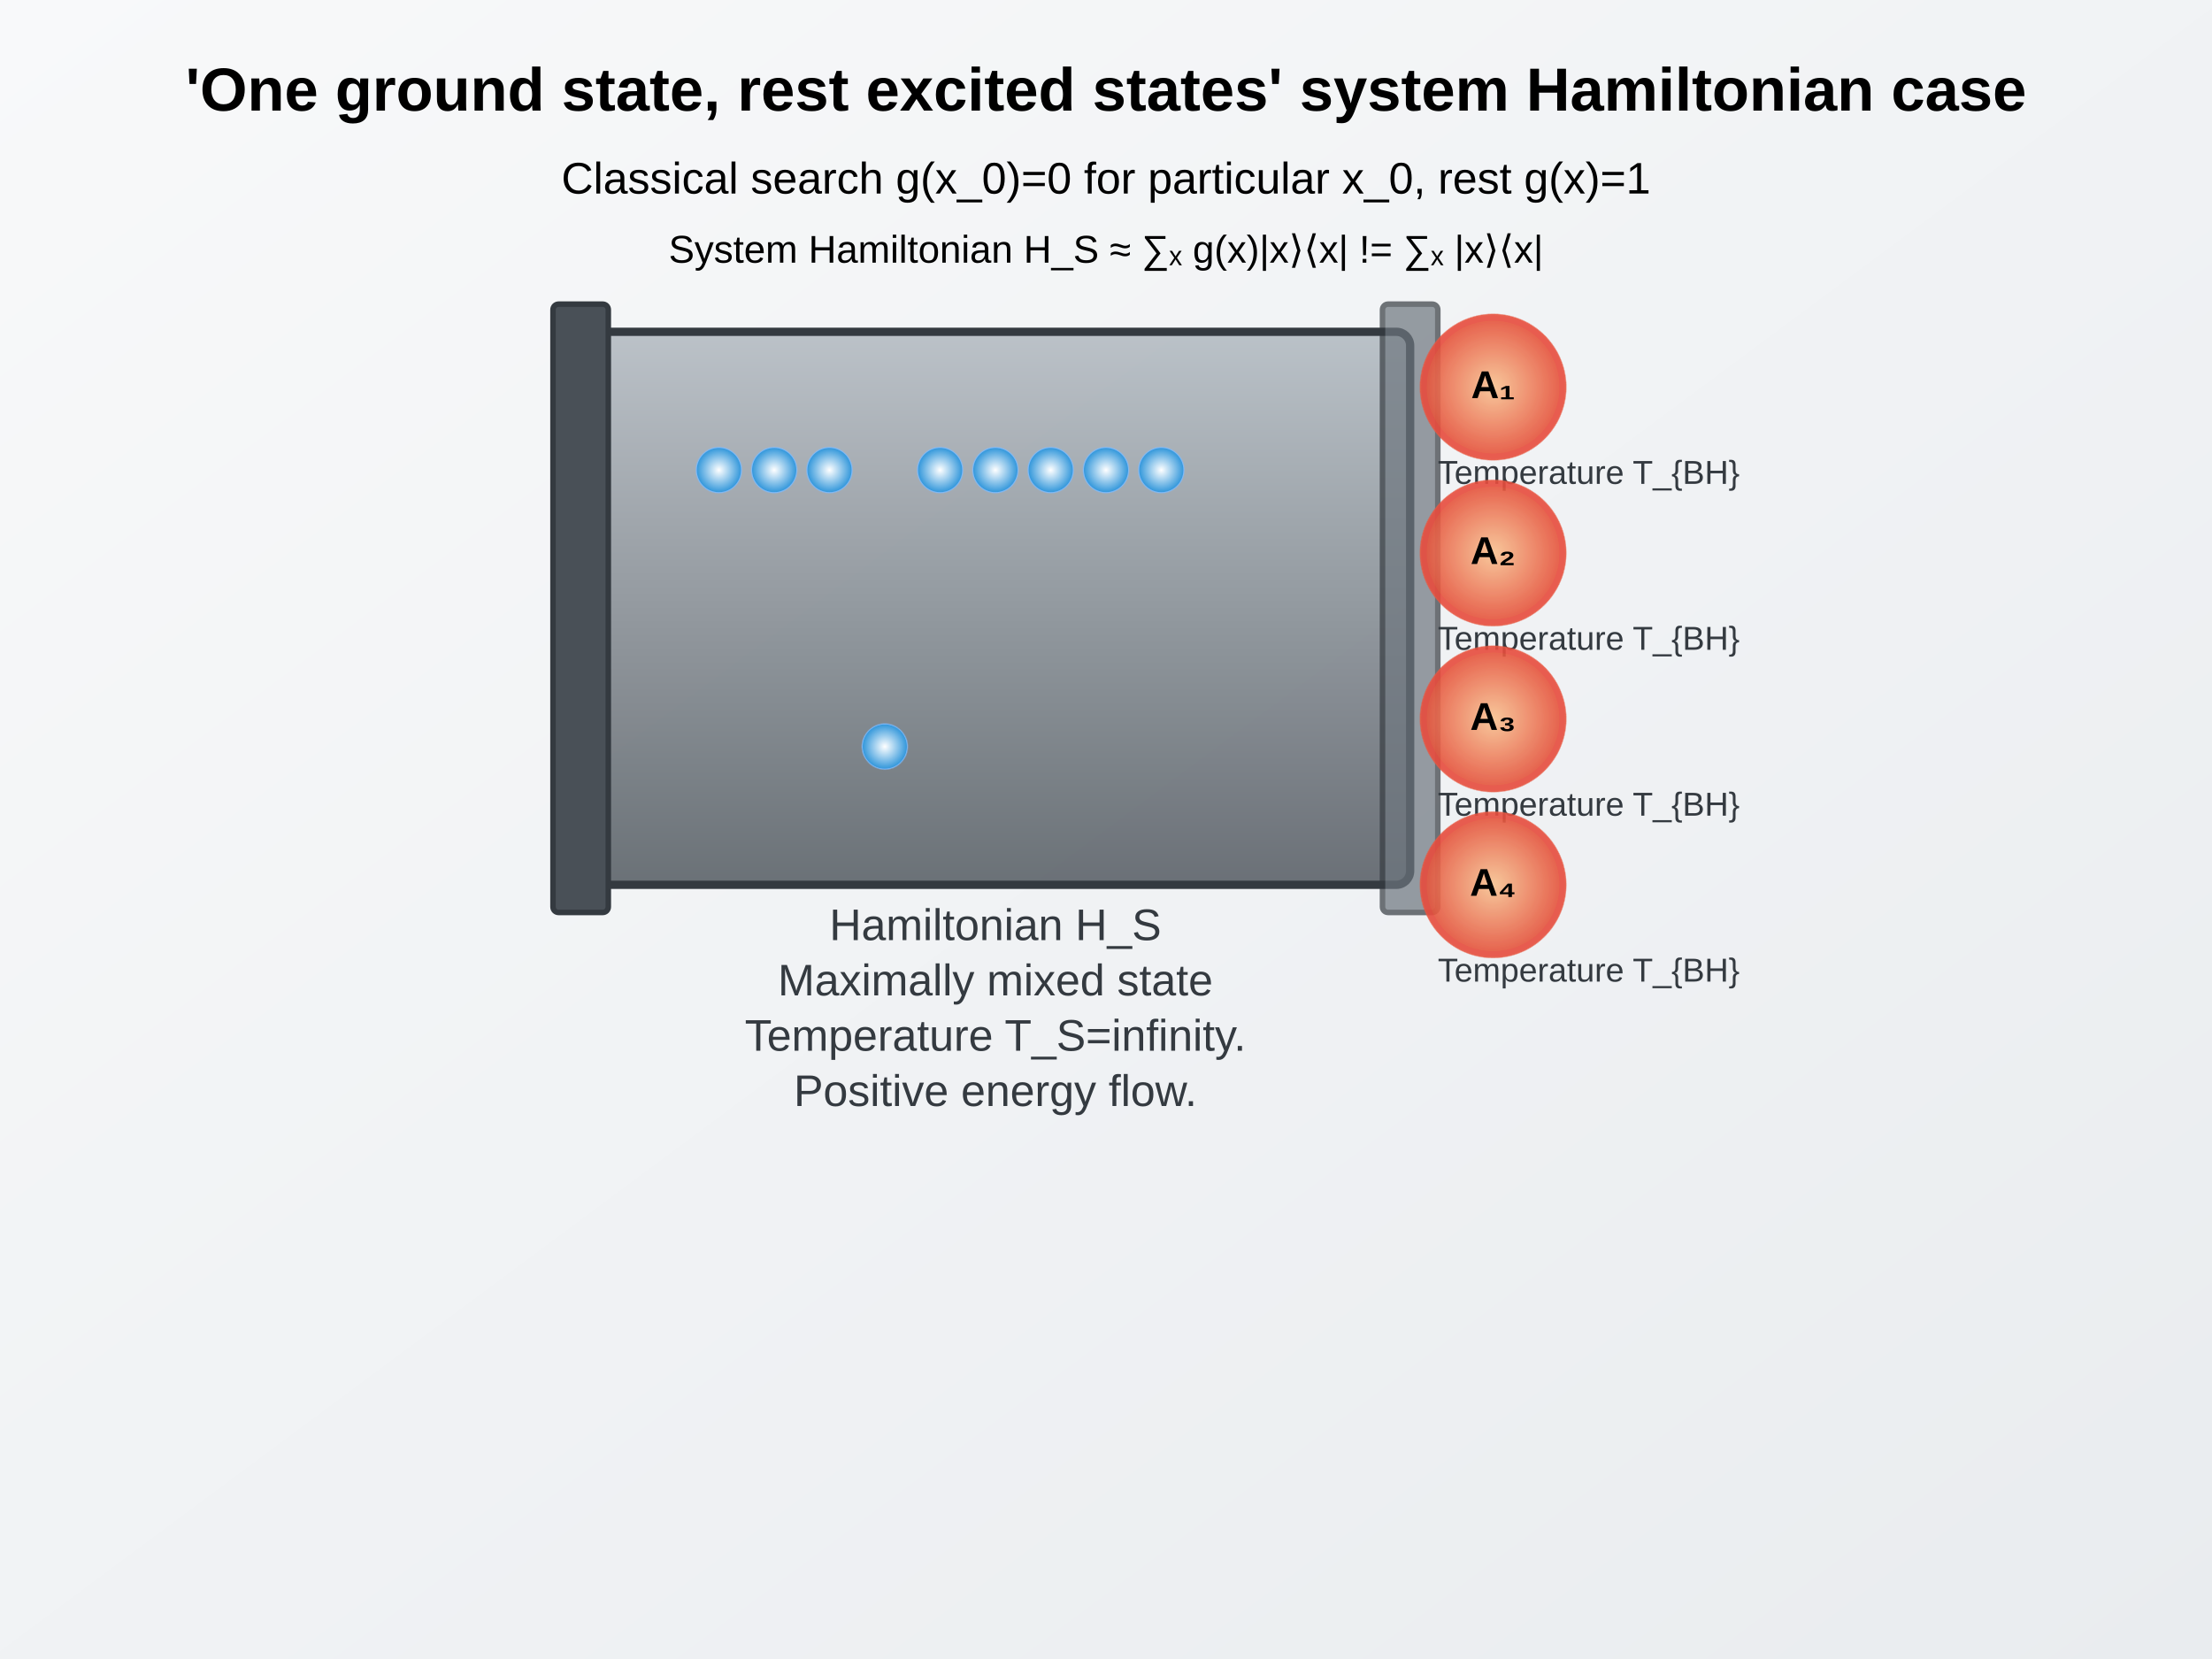
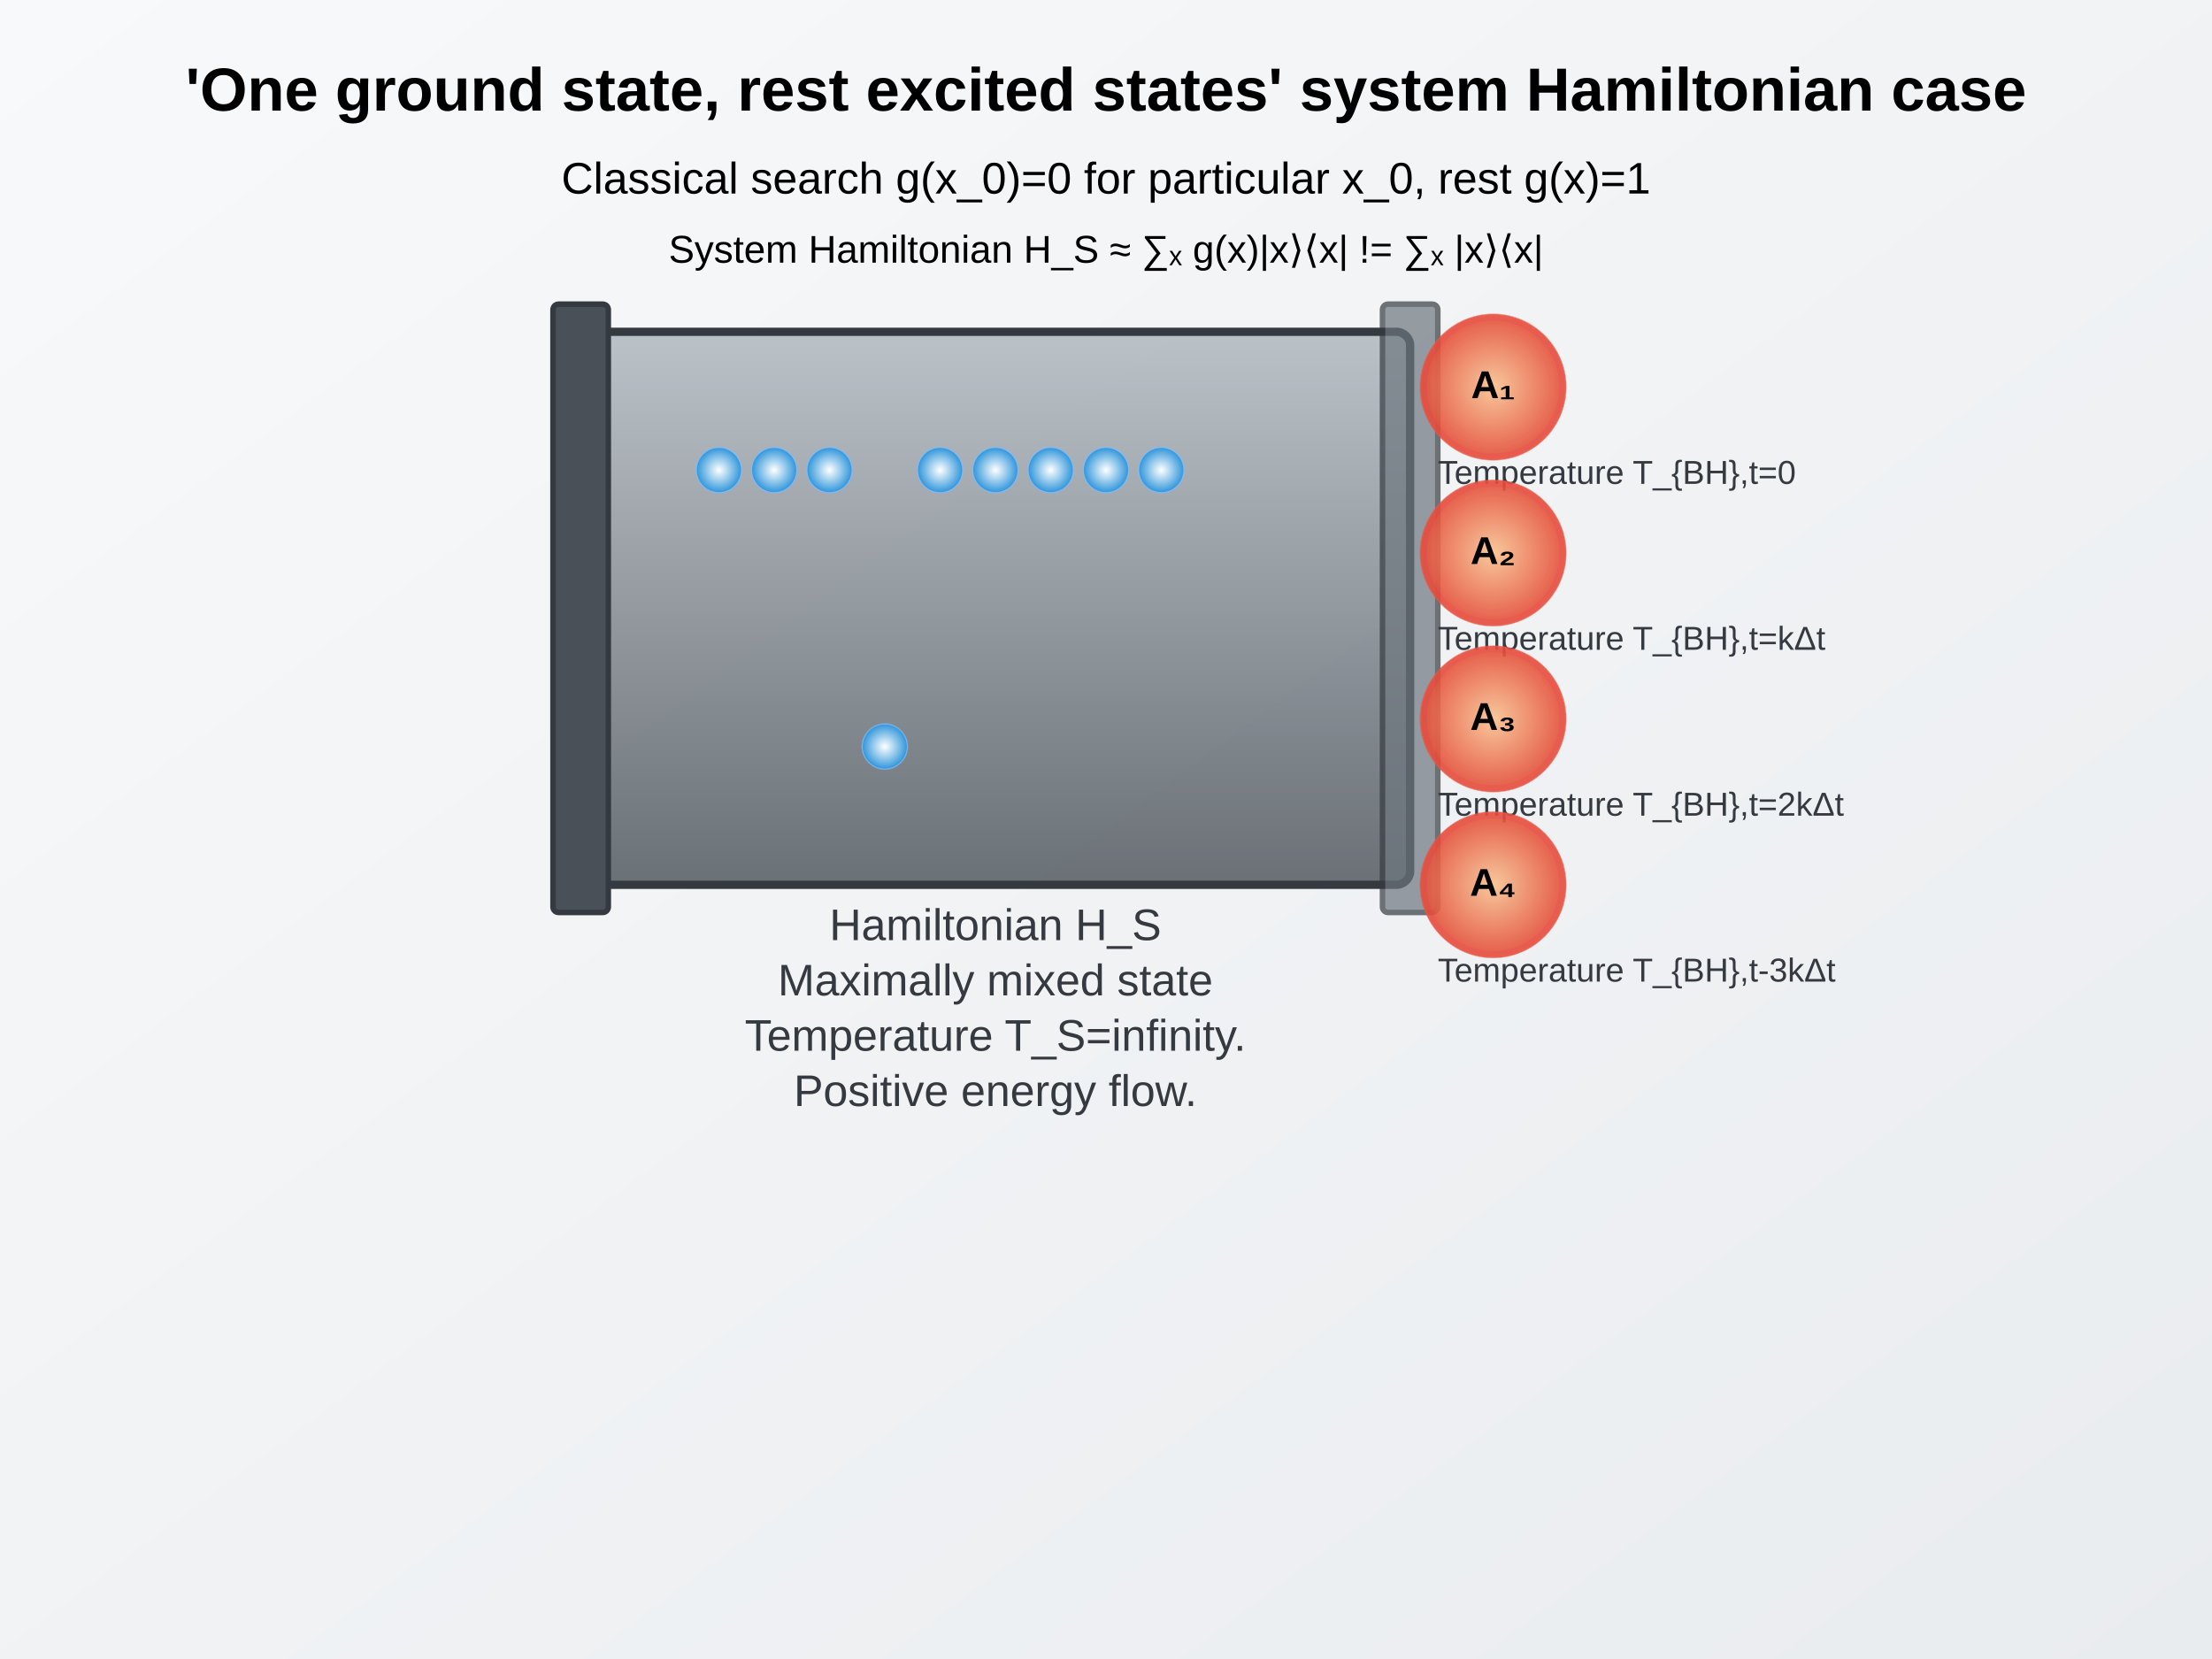
<svg xmlns="http://www.w3.org/2000/svg" viewBox="0 0 800 600">
  <defs>
    <linearGradient id="bg_grad" x1="0%" y1="0%" x2="100%" y2="100%">
      <stop offset="0%" style="stop-color:#f8f9fa;stop-opacity:1" />
      <stop offset="100%" style="stop-color:#e9ecef;stop-opacity:1" />
    </linearGradient>
    <linearGradient id="cavity_grad" x1="0%" y1="0%" x2="0%" y2="100%">
      <stop offset="0%" style="stop-color:#adb5bd;stop-opacity:0.8" />
      <stop offset="100%" style="stop-color:#495057;stop-opacity:0.8" />
    </linearGradient>
    <radialGradient id="atom_grad" cx="50%" cy="50%" r="50%" fx="50%" fy="50%">
      <stop offset="0%" style="stop-color:#f8c291;stop-opacity:1" />
      <stop offset="100%" style="stop-color:#e55039;stop-opacity:1" />
    </radialGradient>
    <radialGradient id="photon_grad" cx="50%" cy="50%" r="50%" fx="50%" fy="50%">
      <stop offset="0%" style="stop-color:#ffffff;stop-opacity:1" />
      <stop offset="100%" style="stop-color:#3498db;stop-opacity:1" />
    </radialGradient>
    <filter id="atom_glow" x="-50%" y="-50%" width="200%" height="200%">
      <feGaussianBlur in="SourceGraphic" stdDeviation="3" result="blur" />
      <feColorMatrix in="blur" type="matrix" values="1 0 0 0 0  0 1 0 0 0  0 0 1 0 0  0 0 0 18 -7" result="glow" />
      <feBlend in="SourceGraphic" in2="glow" mode="normal" />
    </filter>
    <filter id="photon_glow" x="-50%" y="-50%" width="200%" height="200%">
      <feGaussianBlur in="SourceGraphic" stdDeviation="4" result="blur" />
      <feColorMatrix in="blur" type="matrix" values="0 0 0 0 0.2  0 0 0 0 0.5  0 0 1 0 1  0 0 0 20 -7" result="glow" />
      <feBlend in="SourceGraphic" in2="glow" mode="normal" />
    </filter>
  </defs>
  <rect width="800" height="600" fill="url(#bg_grad)" />
  <text x="400" y="40" font-family="Arial" font-size="22" text-anchor="middle" font-weight="bold">
    'One ground state, rest excited states' system Hamiltonian case
  </text>
  <text x="400" y="70" font-family="Arial" font-size="16" text-anchor="middle">
    Classical search g(x_0)=0 for particular x_0, rest g(x)=1
  </text>
  <text x="400" y="95" font-family="Arial" font-size="14" text-anchor="middle">
    System Hamiltonian H_S ≈ ∑ₓ g(x)|x⟩⟨x| != ∑ₓ |x⟩⟨x|
  </text>
  <g transform="translate(250, 170)">
    <rect x="-40" y="-50" width="300" height="200" rx="5" ry="5" fill="url(#cavity_grad)" stroke="#343a40" stroke-width="3" />
    <rect x="-50" y="-60" width="20" height="220" rx="2" ry="2" fill="#495057" stroke="#343a40" stroke-width="2" />
    <rect x="250" y="-60" width="20" height="220" rx="2" ry="2" fill="#6c757d" stroke="#343a40" stroke-width="2" opacity="0.7" />
    <circle cx="10" cy="0" r="8" fill="url(#photon_grad)" filter="url(#photon_glow)" />
    <circle cx="30" cy="0" r="8" fill="url(#photon_grad)" filter="url(#photon_glow)" />
    <circle cx="50" cy="0" r="8" fill="url(#photon_grad)" filter="url(#photon_glow)" />
    <circle cx="70" cy="100" r="8" fill="url(#photon_grad)" filter="url(#photon_glow)" />
    <circle cx="90" cy="0" r="8" fill="url(#photon_grad)" filter="url(#photon_glow)" />
    <circle cx="110" cy="0" r="8" fill="url(#photon_grad)" filter="url(#photon_glow)" />
    <circle cx="130" cy="0" r="8" fill="url(#photon_grad)" filter="url(#photon_glow)" />
    <circle cx="150" cy="0" r="8" fill="url(#photon_grad)" filter="url(#photon_glow)" />
    <circle cx="170" cy="0" r="8" fill="url(#photon_grad)" filter="url(#photon_glow)" />
    <text x="110" y="170" font-family="Arial" font-size="16" text-anchor="middle" fill="#343a40">Hamiltonian H_S</text>
    <text x="110" y="190" font-family="Arial" font-size="16" text-anchor="middle" fill="#343a40">Maximally mixed state</text>
    <text x="110" y="210" font-family="Arial" font-size="16" text-anchor="middle" fill="#343a40">Temperature T_S=infinity.</text>
    <text x="110" y="230" font-family="Arial" font-size="16" text-anchor="middle" fill="#343a40">Positive energy flow.</text>
  </g>
  <g transform="translate(430, 310)">
    <circle cx="110" cy="-170" r="25" fill="url(#atom_grad)" stroke="#e74c3c" stroke-width="2" filter="url(#atom_glow)" opacity="0.9" />
    <text x="110" y="-170" font-family="Arial" font-size="14" text-anchor="middle" dominant-baseline="middle" font-weight="bold">A₁</text>
-     <text x="90" y="-135" font-family="Arial" font-size="12" text-anchor="start" fill="#343a40">Temperature T_{BH}</text>
+     <text x="90" y="-135" font-family="Arial" font-size="12" text-anchor="start" fill="#343a40">Temperature T_{BH},t=0</text>
  </g>
  <g transform="translate(430, 370)">
    <circle cx="110" cy="-170" r="25" fill="url(#atom_grad)" stroke="#e74c3c" stroke-width="2" filter="url(#atom_glow)" opacity="0.9" />
    <text x="110" y="-170" font-family="Arial" font-size="14" text-anchor="middle" dominant-baseline="middle" font-weight="bold">A₂</text>
-     <text x="90" y="-135" font-family="Arial" font-size="12" text-anchor="start" fill="#343a40">Temperature T_{BH}</text>
+     <text x="90" y="-135" font-family="Arial" font-size="12" text-anchor="start" fill="#343a40">Temperature T_{BH},t=kΔt</text>
  </g>
  <g transform="translate(430, 430)">
    <circle cx="110" cy="-170" r="25" fill="url(#atom_grad)" stroke="#e74c3c" stroke-width="2" filter="url(#atom_glow)" opacity="0.9" />
    <text x="110" y="-170" font-family="Arial" font-size="14" text-anchor="middle" dominant-baseline="middle" font-weight="bold">A₃</text>
-     <text x="90" y="-135" font-family="Arial" font-size="12" text-anchor="start" fill="#343a40">Temperature T_{BH}</text>
+     <text x="90" y="-135" font-family="Arial" font-size="12" text-anchor="start" fill="#343a40">Temperature T_{BH},t=2kΔt</text>
  </g>
  <g transform="translate(430, 490)">
    <circle cx="110" cy="-170" r="25" fill="url(#atom_grad)" stroke="#e74c3c" stroke-width="2" filter="url(#atom_glow)" opacity="0.9" />
    <text x="110" y="-170" font-family="Arial" font-size="14" text-anchor="middle" dominant-baseline="middle" font-weight="bold">A₄</text>
-     <text x="90" y="-135" font-family="Arial" font-size="12" text-anchor="start" fill="#343a40">Temperature T_{BH}</text>
+     <text x="90" y="-135" font-family="Arial" font-size="12" text-anchor="start" fill="#343a40">Temperature T_{BH},t-3kΔt</text>
  </g>
</svg>
